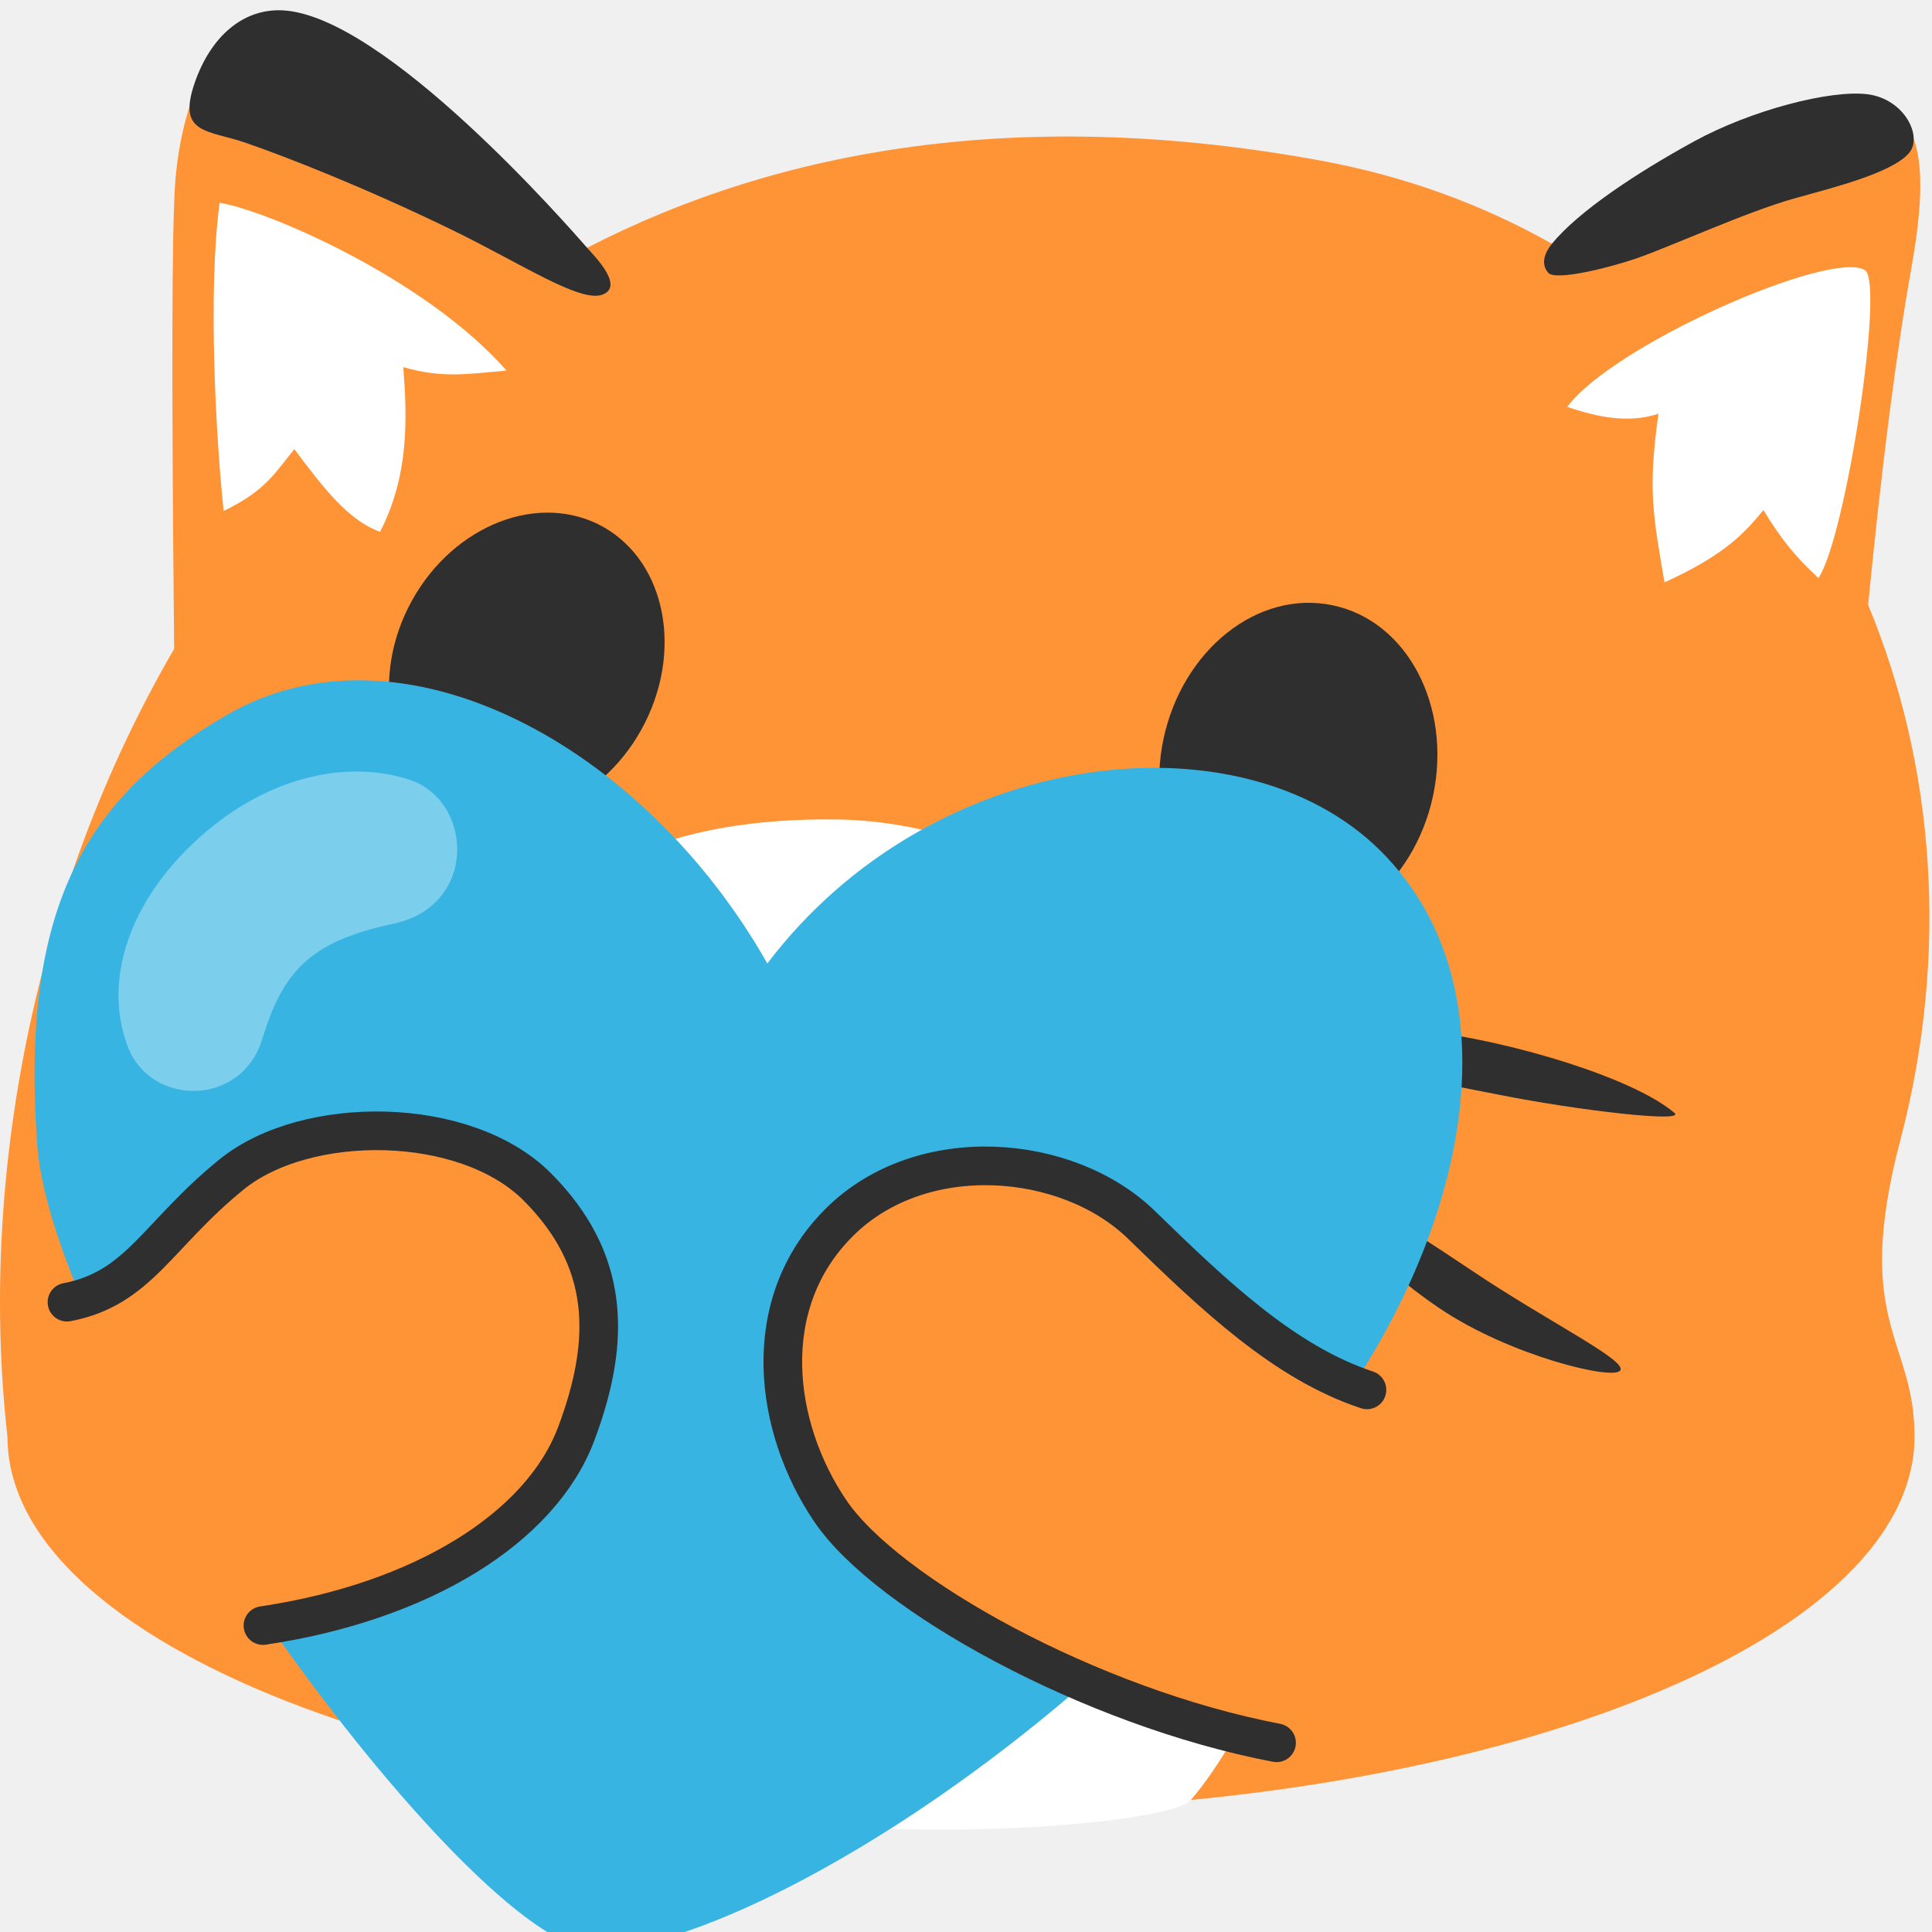
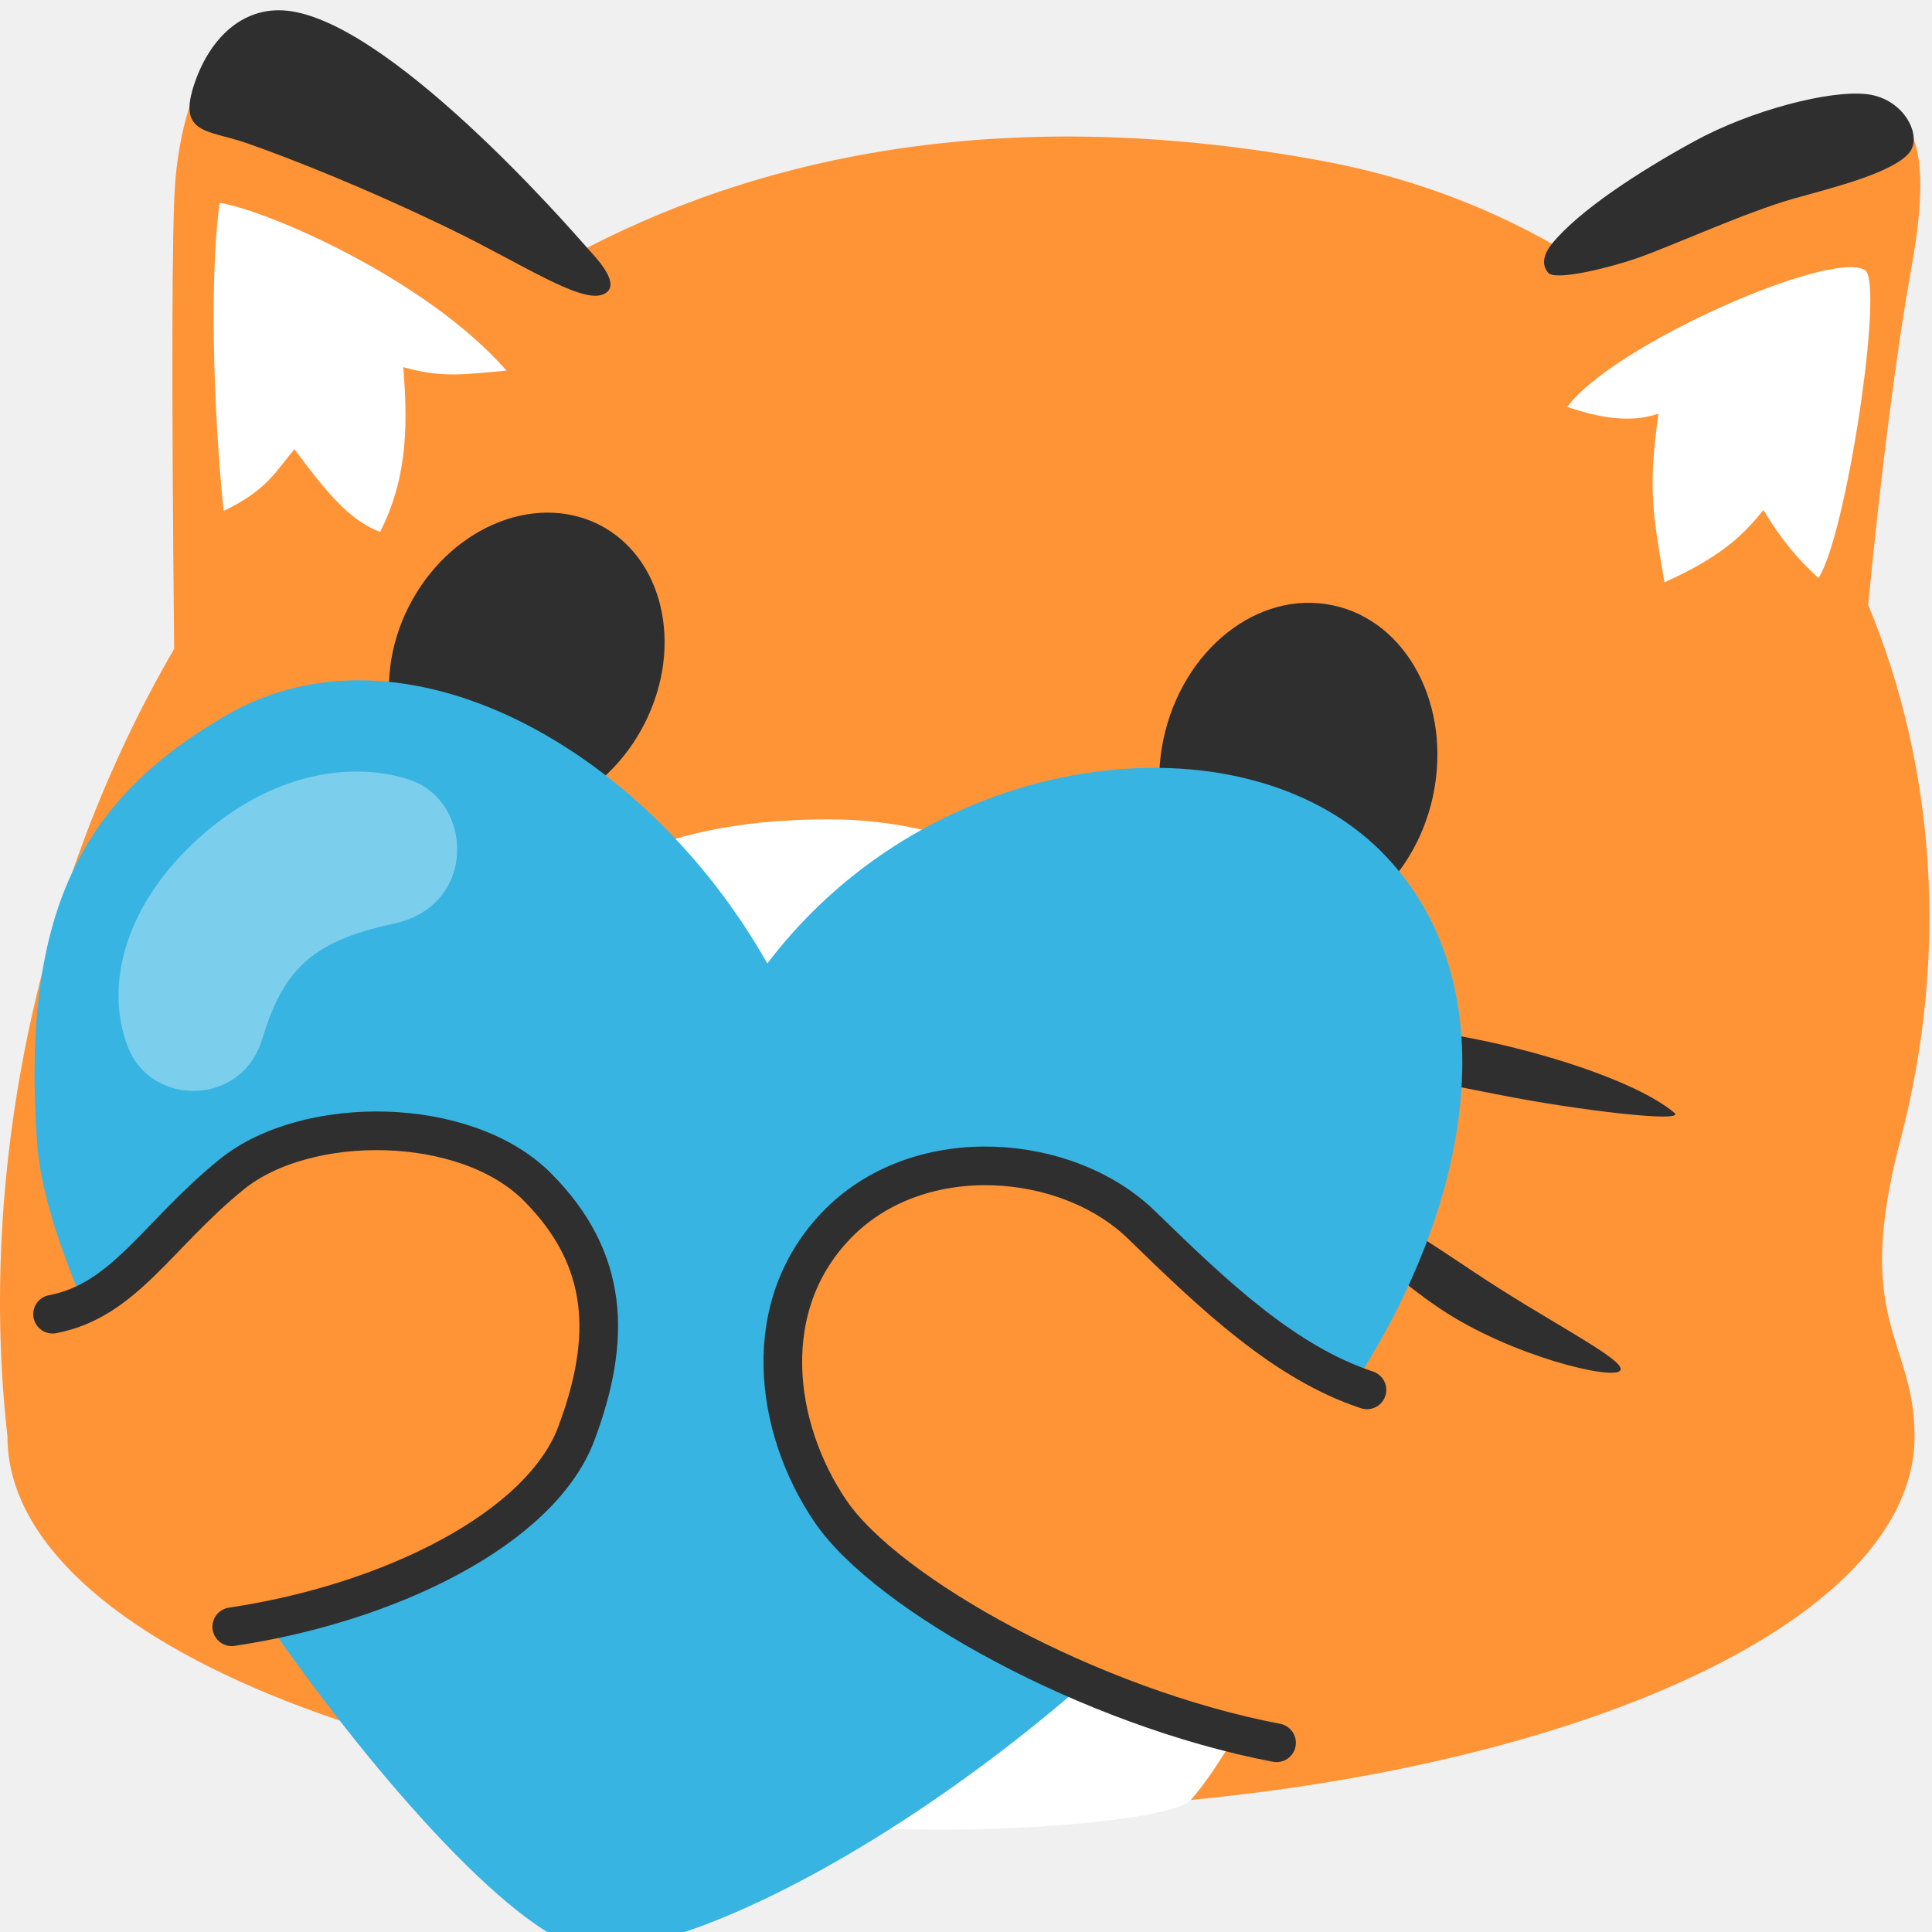
<svg xmlns="http://www.w3.org/2000/svg" width="128px" height="128px" viewBox="0 0 750 750" style="shape-rendering: geometricPrecision">
  <g id="foxcat-blue-heart">
    <g id="foxcatblob" transform="translate(0,8.508816)" fill="none">
      <g id="Body">
        <path id="body" fill="#ff9437" d="M227.907,87.691 C303.535,48.64 398.331,32.785 512.805,53.856 C545.561,59.865 575.596,70.937 602.463,86.121 C630.355,64.247 659.534,48.037 690,37.491 C742,19.491 752,39.491 742,95.491 C736.144,128.284 730.546,171.877 725.204,226.273 C751.04,288.613 756.818,361.338 737.696,434.165 C718.989,505.308 743.284,511.074 743.226,549.205 C743.226,554.207 742.578,559.15 741.284,564.034 C722.342,637.236 564.748,694.491 373.093,694.491 C168.614,694.491 2.902,629.41 2.902,549.205 C-8.3,450.296 12.857,337.343 67.602,243.405 C66.574,140.127 66.707,79.822 68,62.491 C70.162,33.524 84,-23.509 137,10.491 C169.904,31.599 200.206,57.333 227.907,87.691 Z" />
        <path id="stomach-floof" fill="white" d="m 130.764,508.453 c 14.299,6.367 21.31,11.98 32.57,26.136 -13.297,-33.305 -14.393,-89.969 13.681,-144.854 32.913,-64.345 87.574,-80.551 146.506,-80.15 62.914,0.428 128.613,39.441 152.426,104.493 24.409,66.679 20.551,124.35 -0.489,142.28 21.226,-5.446 25.183,-7.569 38.938,-8.014 2.894,46.543 -29.825,116.329 -52.21,141.991 -6.785,7.779 -78.321,14.257 -134.308,10.153 -55.987,-4.103 -156.123,-20.307 -161.521,-30.73 -27.187,-52.497 -31.142,-104.123 -35.594,-161.305 z" />
        <path id="ear-floof-right" fill="white" d="m 86.821,189.842 c -2.952,-27.83 -6.196,-84.866 -1.572,-119.62 17.738,2.73 79.763,29.115 111.38,65.136 -15.75,1.353 -24.507,3.039 -40.071,-1.336 1.527,19.895 2.275,41.883 -9.003,63.919 -12.299,-4.394 -22.025,-17.019 -33.268,-32.068 -7.346,8.682 -10.584,15.833 -27.467,23.969 z" />
        <path id="ear-floof-left" fill="white" d="m 608.417,149.437 c 17.698,-24.043 102.243,-61.188 115.539,-53.095 7.68,4.675 -7.346,103.518 -18.032,119.546 -8.348,-7.68 -14.025,-14.359 -21.371,-26.38 -6.679,8.014 -14.025,17.03 -38.402,28.05 -4.341,-25.712 -6.578,-35.686 -2.337,-65.45 -11.539,3.824 -23.709,1.336 -35.396,-2.671 z" />
        <path id="ear-contour-right" fill="#2f2f2f" d="m 75.639,23.485 c -7.058,20.313 4.963,18.308 19.906,23.5 16.509,5.736 45.949,17.284 79.498,33.544 27.215,13.19 50.146,28.648 58.873,25.324 8.727,-3.324 -3.66,-15.471 -6.01,-18.162 C 220.881,79.646 149.297,-2.467 109.773,-4.484 94.005,-5.288 81.681,6.097 75.639,23.485 Z" />
        <path id="ear-contour-left" fill="#2f2f2f" d="m 600.991,97.362 c 2.929,3.431 24.868,-2.333 33.884,-5.427 13.65,-4.683 43.157,-18.233 61.621,-23.394 15.205,-4.25 37.864,-9.849 44.556,-17.605 5.516,-6.394 -1.717,-21.053 -16.119,-22.859 -14.402,-1.805 -45.166,6.196 -67.21,18.255 -22.043,12.059 -44.972,27.148 -55.26,39.789 -2.905,3.569 -4.401,7.81 -1.472,11.241 z" />
      </g>
      <g id="eyes" transform="translate(33,190.4912)">
        <path id="left-eye" d="m 523.331,109.834 c -7.4,34.708 -36.728,57.983 -65.513,51.959 -28.989,-6.093 -46.436,-39.157 -39.172,-73.865 7.4,-34.776 36.728,-58.051 65.649,-51.959 28.853,5.956 46.368,38.952 39.036,73.865 z" style="fill:#2f2f2f" />
        <path id="right-eye" d="M 125.552,36.727 C 140.801,6.428 173.708,-7.921 199.056,4.426 224.338,16.839 232.565,51.342 217.382,81.574 202.2,111.806 169.36,126.222 144.012,113.809 118.73,101.395 110.437,66.825 125.552,36.727 Z" style="fill:#2f2f2f" />
      </g>
      <g id="whiskers" transform="translate(33,190.4912)">
        <g transform="translate(0.391648,152.6595)" style="fill:#2f2f2f">
          <path id="Right-bottom-wisker" d="m 483.608,112.341 c 2.536,-3.92 24.188,8.94 54,29 29.812,20.06 60.606,34.972 58,39 -2.606,4.028 -42.805,-5.701 -70,-24 -27.195,-18.299 -44.536,-40.08 -42,-44 z" />
          <path id="Right-top-wisker" d="m 491.608,57.341 c -2,-6 -2,-10 23,-9 25,1 83,16 102,32 4.699,3.957 -37.129,-0.875 -68,-7 -30.871,-6.125 -55,-10 -57,-16 z" />
          <path id="Left-bottom-wisker" d="m 117.608,60.341 c -19,21 -52,36 -84,53 -32,17 -49.439,8.263 -14,-13 35.439,-21.263 84,-43 98,-40 z" />
          <path id="Left-top-wisker" d="M 122.608,0.341 C 69.608,-1.659 15.608,5.341 6.608,16.341 c 0,3.438 103,3 116,0 13,-3 8.636,-15.674 0,-16 z" />
        </g>
      </g>
      <g id="mouth" transform="translate(33,190.4912)">
        <path d="m 196,176 c 13.333,47.333 23,71.333 29,72 6,0.667 26.667,-18 62,-56 27.333,46 43.667,71.333 49,76 5.333,4.667 28,-15.667 68,-61" style="stroke:#2f2f2f;stroke-width:30;stroke-linecap:round;stroke-linejoin:round" />
      </g>
      <g>
        <g transform="translate(13 255)">
          <path fill="#37B4E2" d="M523.079 66.934c54.087 54.088 33.802 149.947-23.638 225.507C403 420 266 495 217.379 493.369c-48.621-1.631-209.603-222.173-215.99-313.27C-5 89 20 46 74.858 14.147 142.991-25.411 237 26 284.876 110.508 349 26 468.99 12.847 523.079 66.934z" />
        </g>
        <path d="M74.715 319.095c-27.016 25.776-34 56-25 79s44 23 52-3 18-38 51-45 31-48 6-56-56.985-.776-84 25z" fill-opacity=".34" fill="#FFF" />
      </g>
      <g>
-         <path id="right-arm" fill="#ff9437" stroke="#2f2f2f" stroke-width="15" stroke-linecap="round" stroke-linejoin="round" d="m 26,497 c 28,-5.333 35.081,-26.258 64,-49.667 28.919,-23.409 90.773,-23.093 118.676,5.004 27.903,28.098 28.852,58.816 15.051,95.66 -13.801,36.844 -60.285,65.408 -121.648,74.534" />
+         <path id="right-arm" fill="#ff9437" stroke="#2f2f2f" stroke-width="15" stroke-linecap="round" stroke-linejoin="round" d="m 20.407,501.661 c 28,-5.333 40.674,-30.919 69.593,-54.329 28.919,-23.409 90.773,-23.093 118.676,5.004 27.903,28.098 28.852,58.816 15.051,95.66 -13.801,36.844 -72.404,65.874 -133.767,75" />
        <path id="left-arm" fill="#ff9437" stroke="#2f2f2f" stroke-width="15" stroke-linecap="round" stroke-linejoin="round" d="m 530.651,531.043 c -31.778,-10.528 -58.849,-36.117 -87.498,-64.032 -28.649,-27.915 -85.442,-32.761 -117.343,-0.997 -31.901,31.764 -25.384,79.793 -3.422,112.119 21.962,32.326 100.915,76.118 173.169,89.911" />
      </g>
    </g>
  </g>
</svg>
